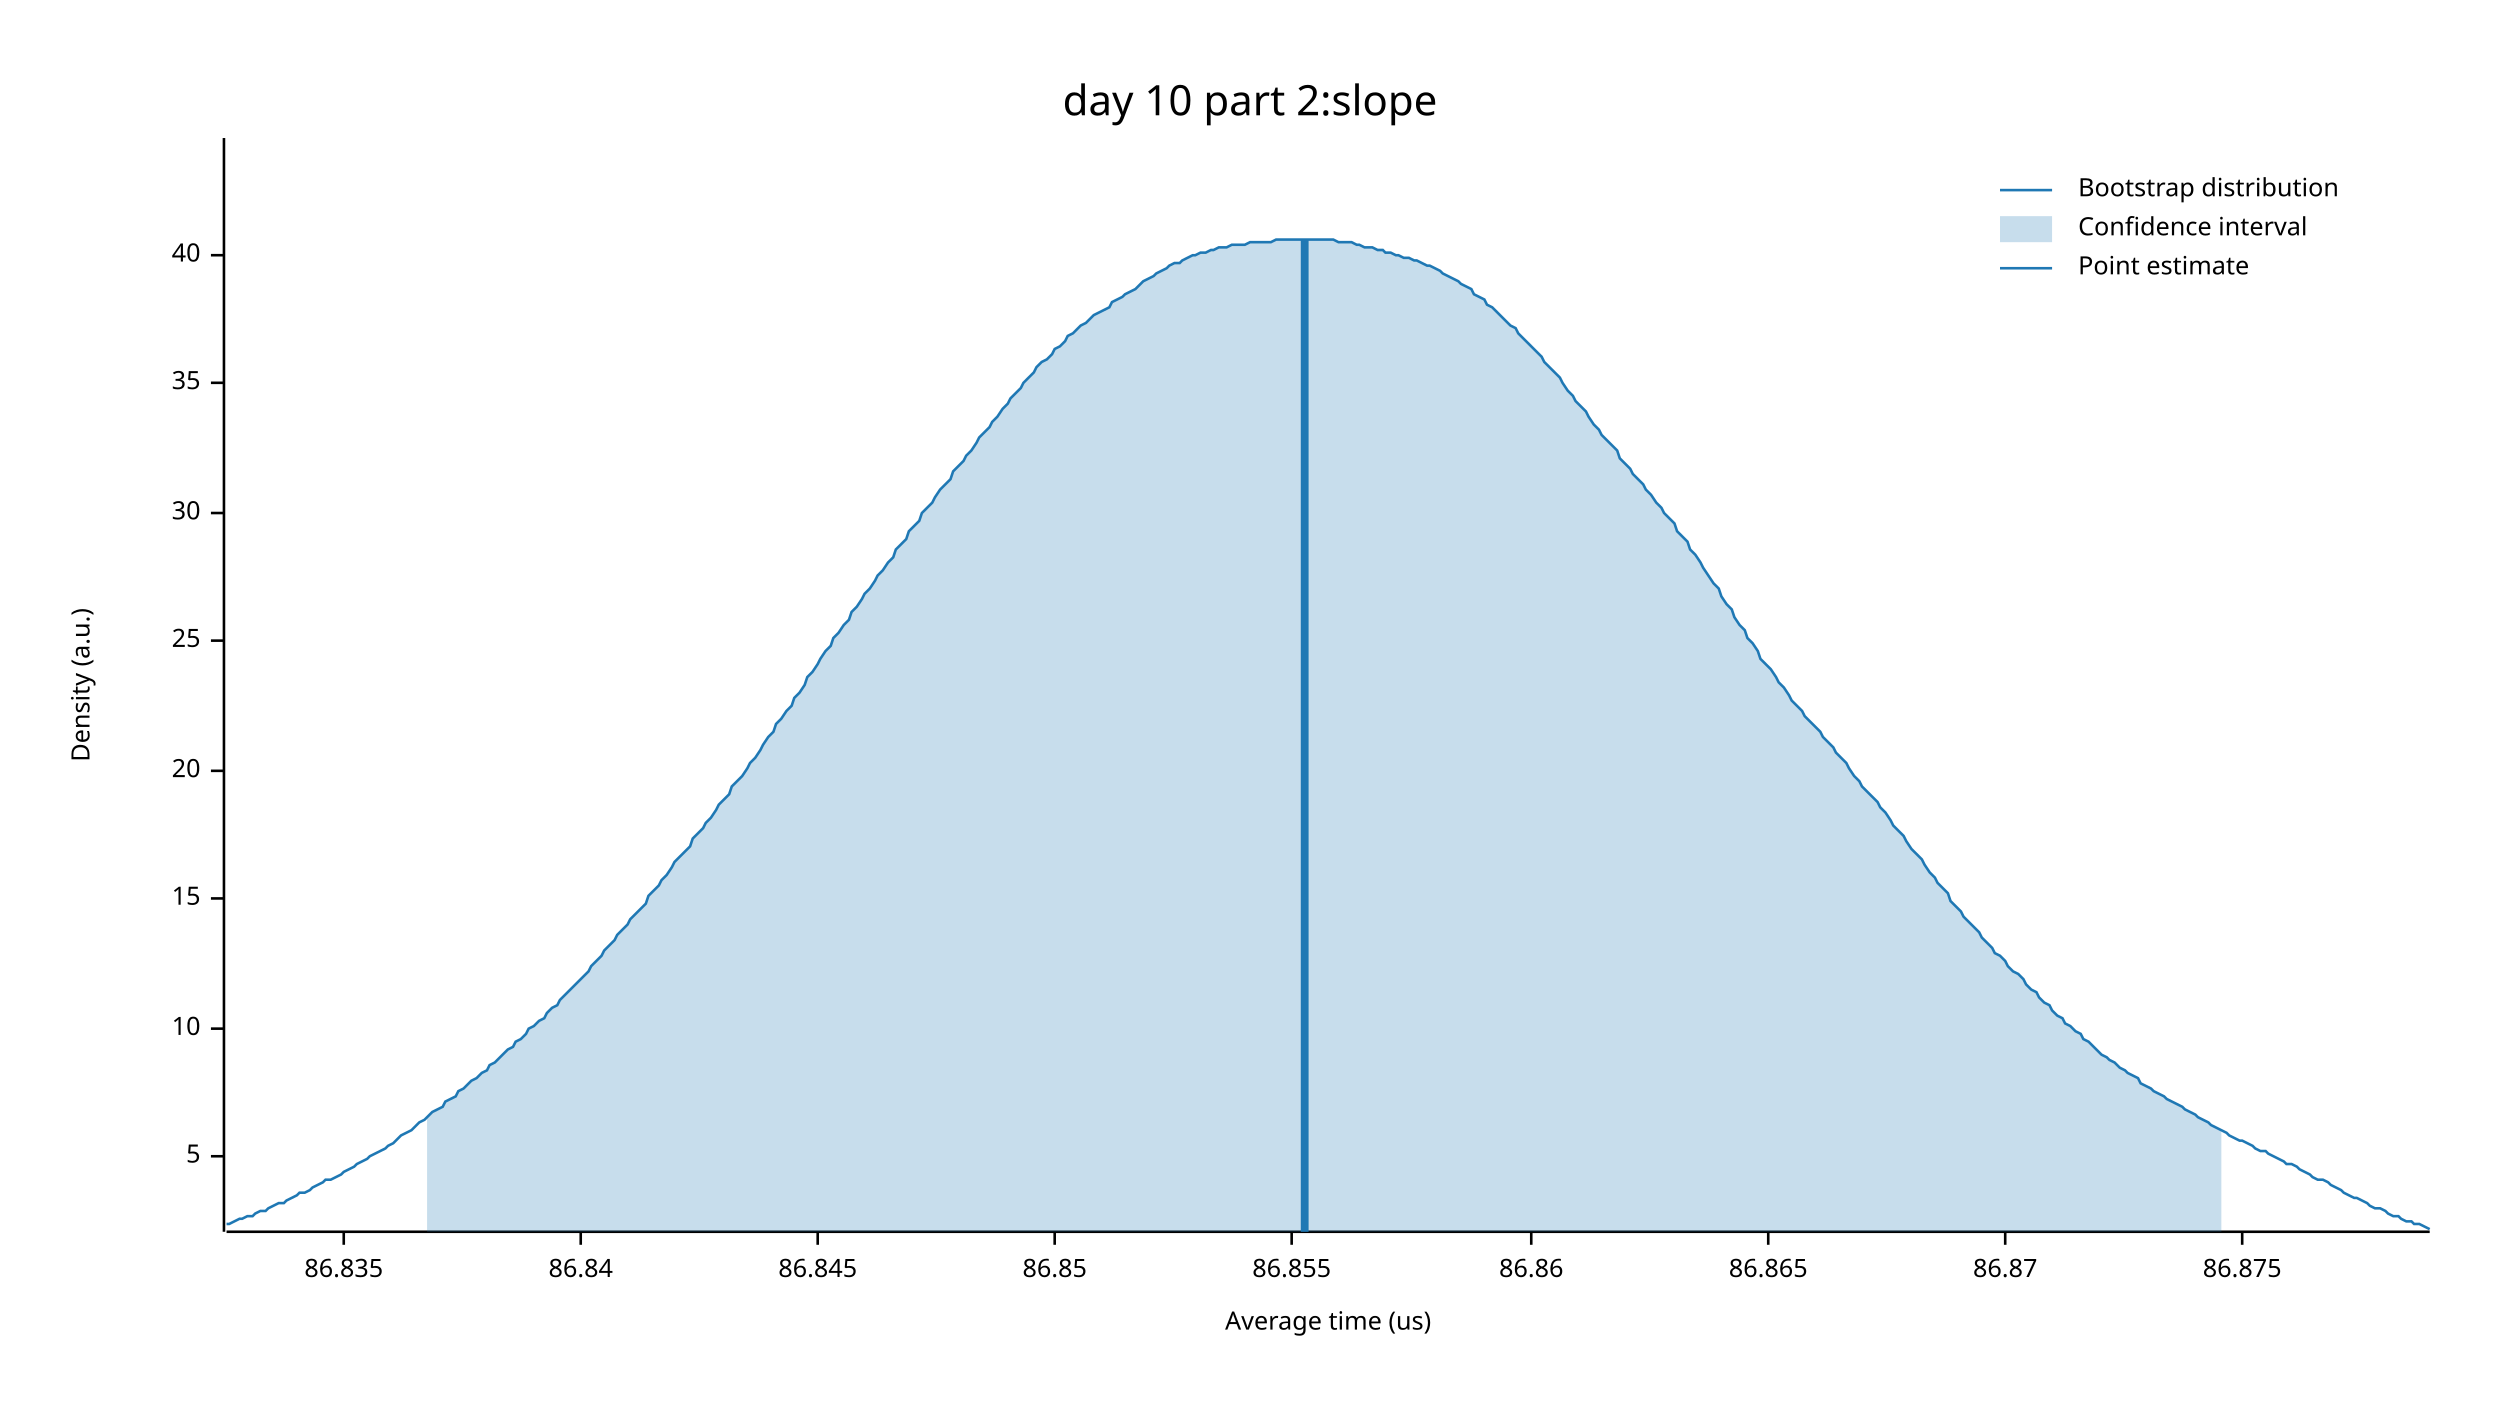
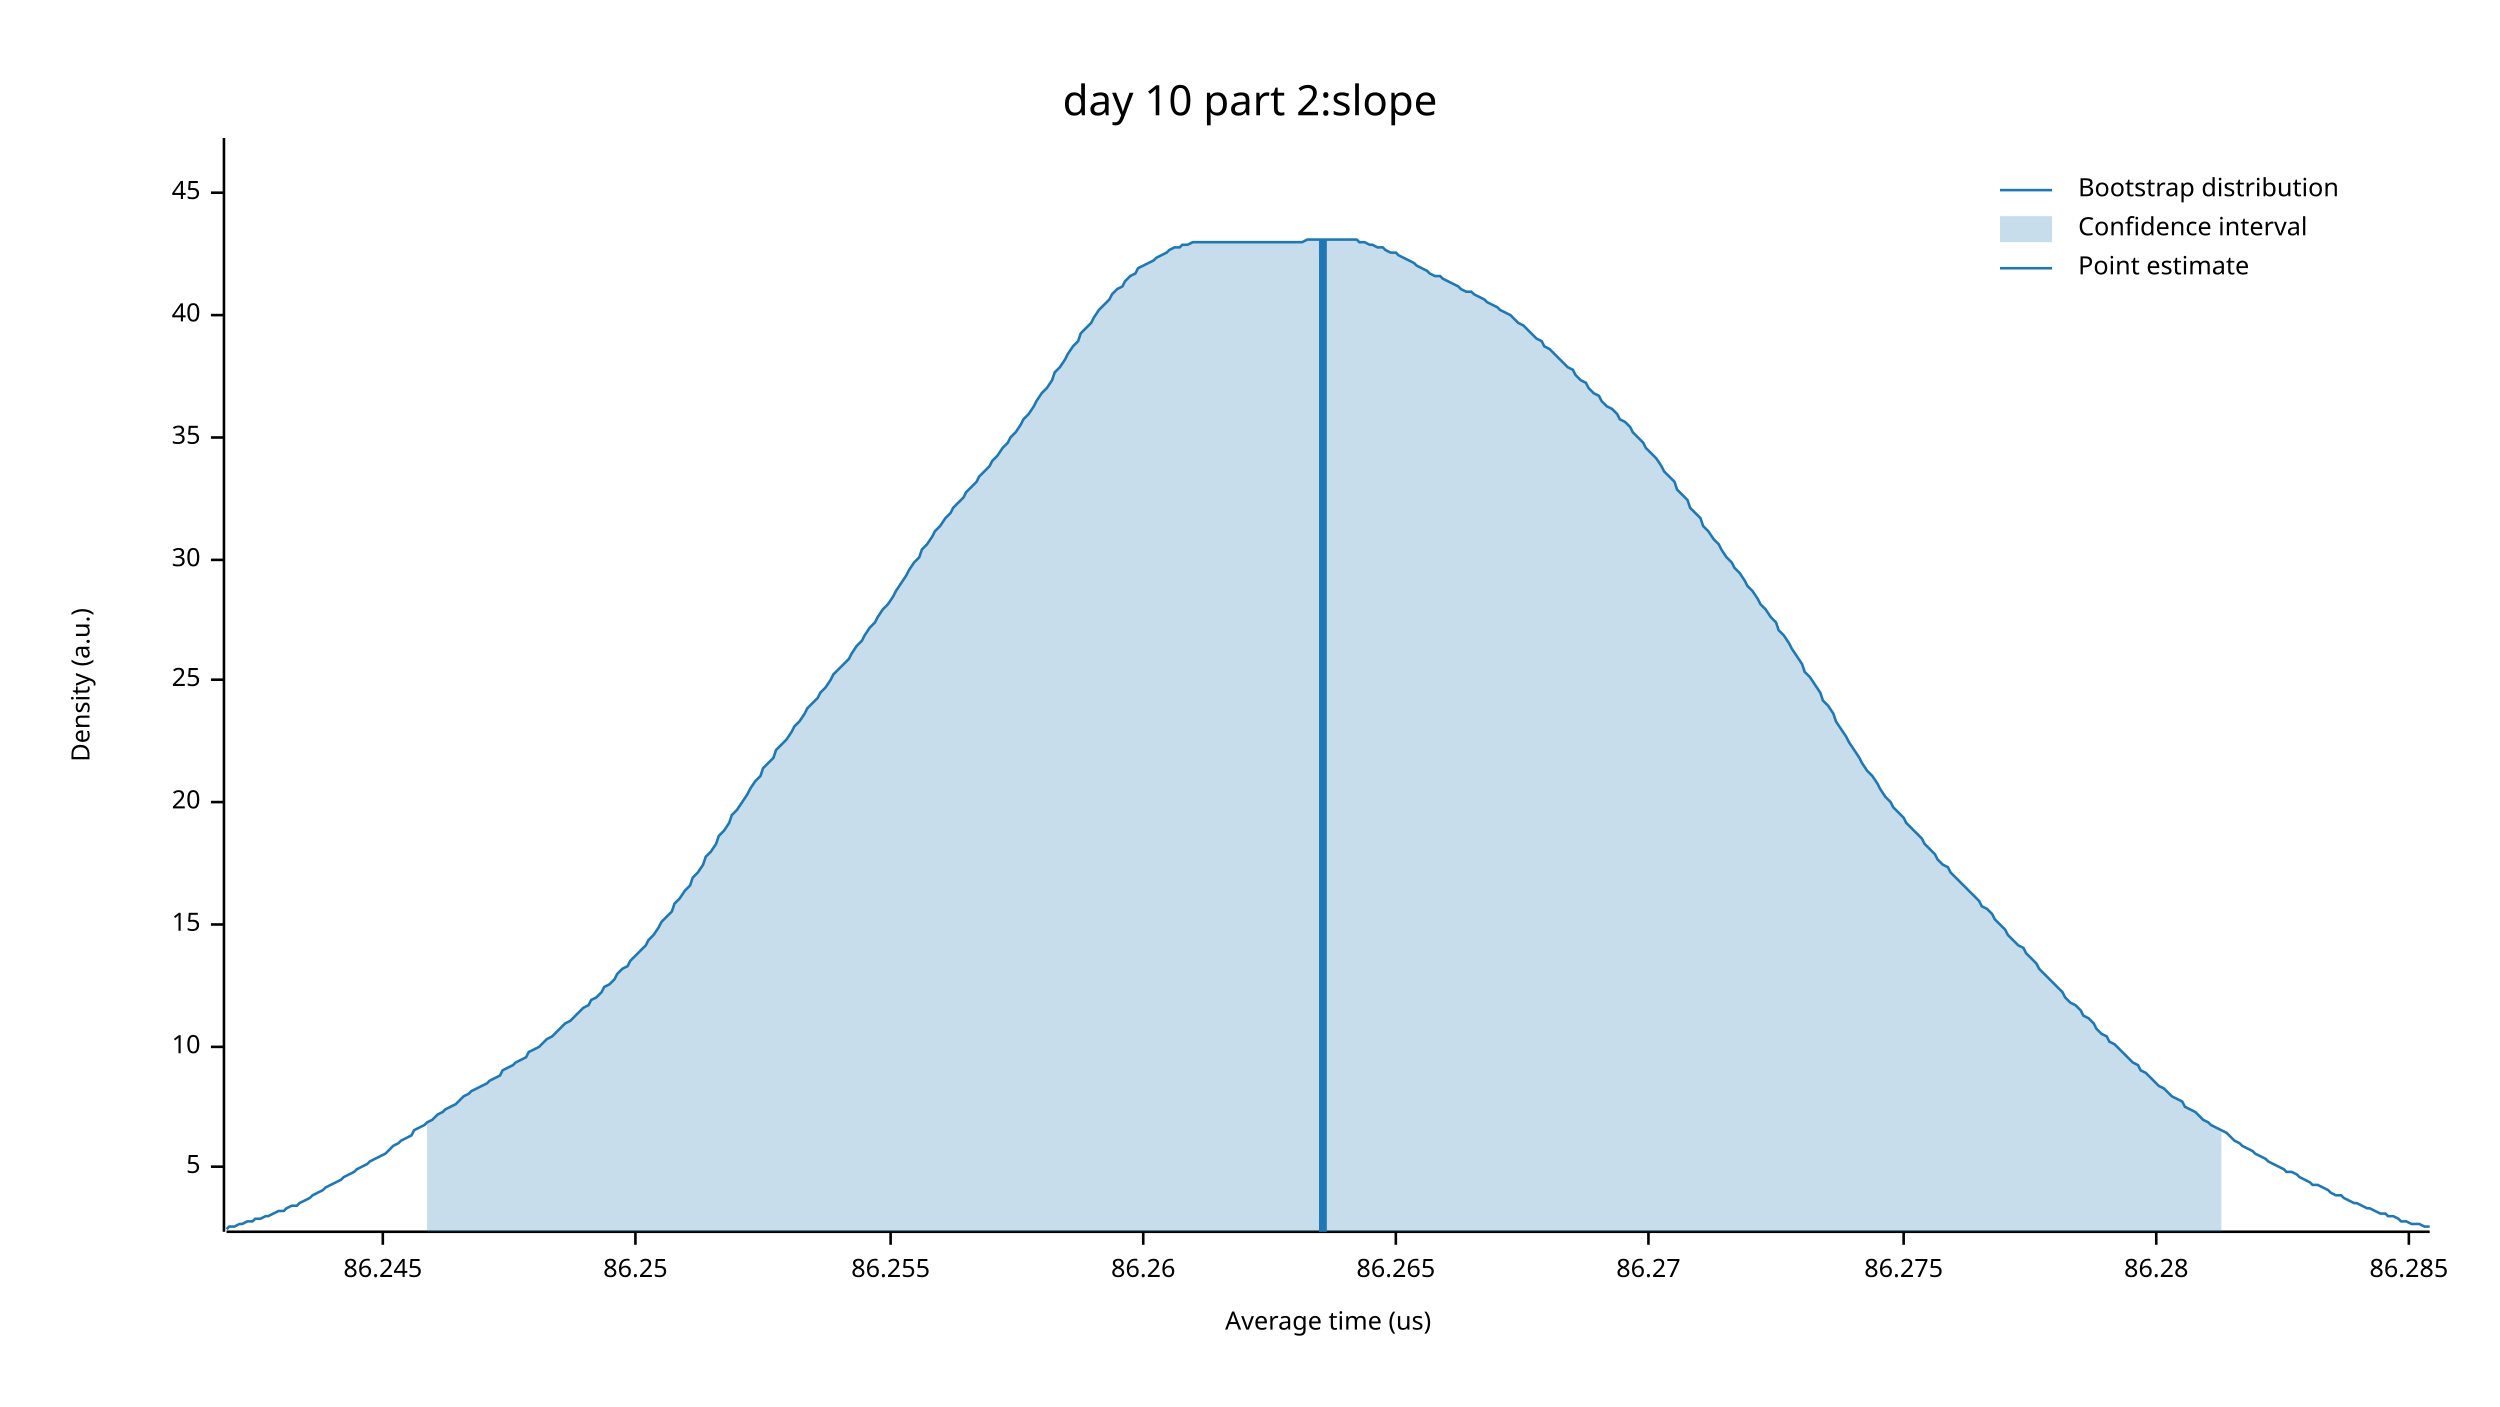
<svg xmlns="http://www.w3.org/2000/svg" width="960" height="540" viewBox="0 0 960 540">
  <text x="480" y="32" dy="0.76em" text-anchor="middle" font-family="sans-serif" font-size="16.129" opacity="1" fill="#000000">
day 10 part 2:slope
</text>
  <text x="27" y="263" dy="0.76em" text-anchor="middle" font-family="sans-serif" font-size="9.677" opacity="1" fill="#000000" transform="rotate(270, 27, 263)">
Density (a.u.)
</text>
  <text x="510" y="513" dy="-0.5ex" text-anchor="middle" font-family="sans-serif" font-size="9.677" opacity="1" fill="#000000">
Average time (us)
</text>
  <polyline fill="none" opacity="1" stroke="#000000" stroke-width="1" points="86,53 86,473 " />
-   <text x="77" y="444" dy="0.5ex" text-anchor="end" font-family="sans-serif" font-size="9.677" opacity="1" fill="#000000">
+   <text x="77" y="448" dy="0.5ex" text-anchor="end" font-family="sans-serif" font-size="9.677" opacity="1" fill="#000000">
5
</text>
-   <polyline fill="none" opacity="1" stroke="#000000" stroke-width="1" points="81,444 86,444 " />
-   <text x="77" y="395" dy="0.5ex" text-anchor="end" font-family="sans-serif" font-size="9.677" opacity="1" fill="#000000">
+   <polyline fill="none" opacity="1" stroke="#000000" stroke-width="1" points="81,448 86,448 " />
+   <text x="77" y="402" dy="0.5ex" text-anchor="end" font-family="sans-serif" font-size="9.677" opacity="1" fill="#000000">
10
</text>
-   <polyline fill="none" opacity="1" stroke="#000000" stroke-width="1" points="81,395 86,395 " />
-   <text x="77" y="345" dy="0.5ex" text-anchor="end" font-family="sans-serif" font-size="9.677" opacity="1" fill="#000000">
+   <polyline fill="none" opacity="1" stroke="#000000" stroke-width="1" points="81,402 86,402 " />
+   <text x="77" y="355" dy="0.5ex" text-anchor="end" font-family="sans-serif" font-size="9.677" opacity="1" fill="#000000">
15
</text>
-   <polyline fill="none" opacity="1" stroke="#000000" stroke-width="1" points="81,345 86,345 " />
-   <text x="77" y="296" dy="0.5ex" text-anchor="end" font-family="sans-serif" font-size="9.677" opacity="1" fill="#000000">
+   <polyline fill="none" opacity="1" stroke="#000000" stroke-width="1" points="81,355 86,355 " />
+   <text x="77" y="308" dy="0.5ex" text-anchor="end" font-family="sans-serif" font-size="9.677" opacity="1" fill="#000000">
20
</text>
-   <polyline fill="none" opacity="1" stroke="#000000" stroke-width="1" points="81,296 86,296 " />
-   <text x="77" y="246" dy="0.5ex" text-anchor="end" font-family="sans-serif" font-size="9.677" opacity="1" fill="#000000">
+   <polyline fill="none" opacity="1" stroke="#000000" stroke-width="1" points="81,308 86,308 " />
+   <text x="77" y="261" dy="0.5ex" text-anchor="end" font-family="sans-serif" font-size="9.677" opacity="1" fill="#000000">
25
</text>
-   <polyline fill="none" opacity="1" stroke="#000000" stroke-width="1" points="81,246 86,246 " />
-   <text x="77" y="197" dy="0.5ex" text-anchor="end" font-family="sans-serif" font-size="9.677" opacity="1" fill="#000000">
+   <polyline fill="none" opacity="1" stroke="#000000" stroke-width="1" points="81,261 86,261 " />
+   <text x="77" y="215" dy="0.5ex" text-anchor="end" font-family="sans-serif" font-size="9.677" opacity="1" fill="#000000">
30
</text>
-   <polyline fill="none" opacity="1" stroke="#000000" stroke-width="1" points="81,197 86,197 " />
-   <text x="77" y="147" dy="0.5ex" text-anchor="end" font-family="sans-serif" font-size="9.677" opacity="1" fill="#000000">
+   <polyline fill="none" opacity="1" stroke="#000000" stroke-width="1" points="81,215 86,215 " />
+   <text x="77" y="168" dy="0.5ex" text-anchor="end" font-family="sans-serif" font-size="9.677" opacity="1" fill="#000000">
35
</text>
-   <polyline fill="none" opacity="1" stroke="#000000" stroke-width="1" points="81,147 86,147 " />
-   <text x="77" y="98" dy="0.5ex" text-anchor="end" font-family="sans-serif" font-size="9.677" opacity="1" fill="#000000">
+   <polyline fill="none" opacity="1" stroke="#000000" stroke-width="1" points="81,168 86,168 " />
+   <text x="77" y="121" dy="0.5ex" text-anchor="end" font-family="sans-serif" font-size="9.677" opacity="1" fill="#000000">
40
</text>
-   <polyline fill="none" opacity="1" stroke="#000000" stroke-width="1" points="81,98 86,98 " />
+   <polyline fill="none" opacity="1" stroke="#000000" stroke-width="1" points="81,121 86,121 " />
+   <text x="77" y="74" dy="0.5ex" text-anchor="end" font-family="sans-serif" font-size="9.677" opacity="1" fill="#000000">
+ 45
+ </text>
+   <polyline fill="none" opacity="1" stroke="#000000" stroke-width="1" points="81,74 86,74 " />
  <polyline fill="none" opacity="1" stroke="#000000" stroke-width="1" points="87,473 933,473 " />
-   <text x="132" y="483" dy="0.76em" text-anchor="middle" font-family="sans-serif" font-size="9.677" opacity="1" fill="#000000">
- 86.835
+   <text x="147" y="483" dy="0.76em" text-anchor="middle" font-family="sans-serif" font-size="9.677" opacity="1" fill="#000000">
+ 86.245
</text>
-   <polyline fill="none" opacity="1" stroke="#000000" stroke-width="1" points="132,473 132,478 " />
-   <text x="223" y="483" dy="0.76em" text-anchor="middle" font-family="sans-serif" font-size="9.677" opacity="1" fill="#000000">
- 86.84
+   <polyline fill="none" opacity="1" stroke="#000000" stroke-width="1" points="147,473 147,478 " />
+   <text x="244" y="483" dy="0.76em" text-anchor="middle" font-family="sans-serif" font-size="9.677" opacity="1" fill="#000000">
+ 86.25
</text>
-   <polyline fill="none" opacity="1" stroke="#000000" stroke-width="1" points="223,473 223,478 " />
-   <text x="314" y="483" dy="0.76em" text-anchor="middle" font-family="sans-serif" font-size="9.677" opacity="1" fill="#000000">
- 86.845
+   <polyline fill="none" opacity="1" stroke="#000000" stroke-width="1" points="244,473 244,478 " />
+   <text x="342" y="483" dy="0.76em" text-anchor="middle" font-family="sans-serif" font-size="9.677" opacity="1" fill="#000000">
+ 86.255
</text>
-   <polyline fill="none" opacity="1" stroke="#000000" stroke-width="1" points="314,473 314,478 " />
-   <text x="405" y="483" dy="0.76em" text-anchor="middle" font-family="sans-serif" font-size="9.677" opacity="1" fill="#000000">
- 86.85
+   <polyline fill="none" opacity="1" stroke="#000000" stroke-width="1" points="342,473 342,478 " />
+   <text x="439" y="483" dy="0.76em" text-anchor="middle" font-family="sans-serif" font-size="9.677" opacity="1" fill="#000000">
+ 86.26
</text>
-   <polyline fill="none" opacity="1" stroke="#000000" stroke-width="1" points="405,473 405,478 " />
-   <text x="496" y="483" dy="0.76em" text-anchor="middle" font-family="sans-serif" font-size="9.677" opacity="1" fill="#000000">
- 86.855
+   <polyline fill="none" opacity="1" stroke="#000000" stroke-width="1" points="439,473 439,478 " />
+   <text x="536" y="483" dy="0.76em" text-anchor="middle" font-family="sans-serif" font-size="9.677" opacity="1" fill="#000000">
+ 86.265
</text>
-   <polyline fill="none" opacity="1" stroke="#000000" stroke-width="1" points="496,473 496,478 " />
-   <text x="588" y="483" dy="0.76em" text-anchor="middle" font-family="sans-serif" font-size="9.677" opacity="1" fill="#000000">
- 86.86
+   <polyline fill="none" opacity="1" stroke="#000000" stroke-width="1" points="536,473 536,478 " />
+   <text x="633" y="483" dy="0.76em" text-anchor="middle" font-family="sans-serif" font-size="9.677" opacity="1" fill="#000000">
+ 86.27
</text>
-   <polyline fill="none" opacity="1" stroke="#000000" stroke-width="1" points="588,473 588,478 " />
-   <text x="679" y="483" dy="0.76em" text-anchor="middle" font-family="sans-serif" font-size="9.677" opacity="1" fill="#000000">
- 86.865
+   <polyline fill="none" opacity="1" stroke="#000000" stroke-width="1" points="633,473 633,478 " />
+   <text x="731" y="483" dy="0.76em" text-anchor="middle" font-family="sans-serif" font-size="9.677" opacity="1" fill="#000000">
+ 86.275
</text>
-   <polyline fill="none" opacity="1" stroke="#000000" stroke-width="1" points="679,473 679,478 " />
-   <text x="770" y="483" dy="0.76em" text-anchor="middle" font-family="sans-serif" font-size="9.677" opacity="1" fill="#000000">
- 86.87
+   <polyline fill="none" opacity="1" stroke="#000000" stroke-width="1" points="731,473 731,478 " />
+   <text x="828" y="483" dy="0.76em" text-anchor="middle" font-family="sans-serif" font-size="9.677" opacity="1" fill="#000000">
+ 86.28
</text>
-   <polyline fill="none" opacity="1" stroke="#000000" stroke-width="1" points="770,473 770,478 " />
-   <text x="861" y="483" dy="0.76em" text-anchor="middle" font-family="sans-serif" font-size="9.677" opacity="1" fill="#000000">
- 86.875
+   <polyline fill="none" opacity="1" stroke="#000000" stroke-width="1" points="828,473 828,478 " />
+   <text x="925" y="483" dy="0.76em" text-anchor="middle" font-family="sans-serif" font-size="9.677" opacity="1" fill="#000000">
+ 86.285
</text>
-   <polyline fill="none" opacity="1" stroke="#000000" stroke-width="1" points="861,473 861,478 " />
-   <polyline fill="none" opacity="1" stroke="#1F78B4" stroke-width="1" points="87,470 88,470 90,469 92,468 93,468 95,467 97,467 98,466 100,465 102,465 103,464 105,463 107,462 109,462 110,461 112,460 114,459 115,458 117,458 119,457 120,456 122,455 124,454 125,453 127,453 129,452 131,451 132,450 134,449 136,448 137,447 139,446 141,445 142,444 144,443 146,442 148,441 149,440 151,439 153,437 154,436 156,435 158,434 159,433 161,431 163,430 164,429 166,427 168,426 170,425 171,423 173,422 175,421 176,419 178,418 180,416 181,415 183,414 185,412 187,411 188,409 190,408 192,406 193,405 195,403 197,402 198,400 200,399 202,397 203,395 205,394 207,392 209,391 210,389 212,387 214,386 215,384 217,382 219,380 220,379 222,377 224,375 226,373 227,371 229,369 231,367 232,365 234,363 236,361 237,359 239,357 241,355 242,353 244,351 246,349 248,347 249,344 251,342 253,340 254,338 256,336 258,333 259,331 261,329 263,327 265,325 266,322 268,320 270,318 271,316 273,314 275,311 276,309 278,307 280,305 281,302 283,300 285,298 287,295 288,293 290,291 292,288 293,286 295,283 297,281 298,278 300,276 302,273 304,271 305,268 307,266 309,263 310,260 312,258 314,255 315,253 317,250 319,248 320,245 322,243 324,240 326,238 327,235 329,233 331,230 332,228 334,226 336,223 337,221 339,219 341,216 343,214 344,211 346,209 348,207 349,204 351,202 353,200 354,197 356,195 358,193 359,191 361,188 363,186 365,184 366,181 368,179 370,177 371,175 373,173 375,170 376,168 378,166 380,164 381,162 383,160 385,157 387,155 388,153 390,151 392,149 393,147 395,145 397,143 398,141 400,139 402,138 404,136 405,134 407,133 409,131 410,129 412,128 414,126 415,125 417,124 419,122 420,121 422,120 424,119 426,118 427,116 429,115 431,114 432,113 434,112 436,111 437,110 439,108 441,107 443,106 444,105 446,104 448,103 449,102 451,101 453,101 454,100 456,99 458,98 459,98 461,97 463,97 465,96 466,96 468,95 470,95 471,95 473,94 475,94 476,94 478,94 480,93 482,93 483,93 485,93 487,93 488,93 490,92 492,92 493,92 495,92 497,92 498,92 500,92 502,92 504,92 505,92 507,92 509,92 510,92 512,92 514,93 515,93 517,93 519,93 521,94 522,94 524,95 526,95 527,95 529,96 531,96 532,97 534,97 536,98 537,98 539,99 541,99 543,100 544,100 546,101 548,102 549,102 551,103 553,104 554,105 556,106 558,107 560,108 561,109 563,110 565,111 566,113 568,114 570,115 571,117 573,118 575,120 576,121 578,123 580,125 582,126 583,128 585,130 587,132 588,133 590,135 592,137 593,139 595,141 597,143 599,145 600,147 602,150 604,152 605,154 607,156 609,158 610,160 612,163 614,165 615,167 617,169 619,171 621,173 622,176 624,178 626,180 627,182 629,184 631,186 632,188 634,190 636,193 638,195 639,197 641,199 643,201 644,204 646,206 648,208 649,211 651,213 653,216 654,218 656,221 658,224 660,226 661,229 663,232 665,234 666,237 668,240 670,242 671,245 673,247 675,250 676,253 678,255 680,257 682,260 683,262 685,264 687,267 688,269 690,271 692,273 693,275 695,277 697,279 699,281 700,283 702,285 704,287 705,289 707,291 709,293 710,295 712,298 714,300 715,302 717,304 719,306 721,308 722,310 724,312 726,315 727,317 729,319 731,321 732,323 734,326 736,328 738,330 739,332 741,335 743,337 744,339 746,341 748,343 749,346 751,348 753,350 754,352 756,354 758,356 760,358 761,360 763,362 765,364 766,366 768,367 770,369 771,371 773,373 775,374 777,376 778,378 780,380 782,381 783,383 785,385 787,386 788,388 790,390 792,391 793,393 795,394 797,396 799,397 800,399 802,400 804,402 805,403 807,405 809,406 810,407 812,408 814,410 816,411 817,412 819,413 821,414 822,416 824,417 826,418 827,419 829,420 831,421 832,422 834,423 836,424 838,425 839,426 841,427 843,428 844,429 846,430 848,431 849,432 851,433 853,434 855,435 856,436 858,437 860,438 861,438 863,439 865,440 866,441 868,442 870,442 871,443 873,444 875,445 877,446 878,447 880,447 882,448 883,449 885,450 887,451 888,452 890,453 892,453 894,454 895,455 897,456 899,457 900,458 902,459 904,460 905,460 907,461 909,462 910,463 912,464 914,464 916,465 917,466 919,467 921,467 922,468 924,469 926,469 927,470 929,470 931,471 933,472 " />
-   <polygon opacity="0.25" fill="#1F78B4" points="164,429 166,427 168,426 170,425 171,423 173,422 175,421 176,419 178,418 180,416 181,415 183,414 185,412 187,411 188,409 190,408 192,406 193,405 195,403 197,402 198,400 200,399 202,397 203,395 205,394 207,392 209,391 210,389 212,387 214,386 215,384 217,382 219,380 220,379 222,377 224,375 226,373 227,371 229,369 231,367 232,365 234,363 236,361 237,359 239,357 241,355 242,353 244,351 246,349 248,347 249,344 251,342 253,340 254,338 256,336 258,333 259,331 261,329 263,327 265,325 266,322 268,320 270,318 271,316 273,314 275,311 276,309 278,307 280,305 281,302 283,300 285,298 287,295 288,293 290,291 292,288 293,286 295,283 297,281 298,278 300,276 302,273 304,271 305,268 307,266 309,263 310,260 312,258 314,255 315,253 317,250 319,248 320,245 322,243 324,240 326,238 327,235 329,233 331,230 332,228 334,226 336,223 337,221 339,219 341,216 343,214 344,211 346,209 348,207 349,204 351,202 353,200 354,197 356,195 358,193 359,191 361,188 363,186 365,184 366,181 368,179 370,177 371,175 373,173 375,170 376,168 378,166 380,164 381,162 383,160 385,157 387,155 388,153 390,151 392,149 393,147 395,145 397,143 398,141 400,139 402,138 404,136 405,134 407,133 409,131 410,129 412,128 414,126 415,125 417,124 419,122 420,121 422,120 424,119 426,118 427,116 429,115 431,114 432,113 434,112 436,111 437,110 439,108 441,107 443,106 444,105 446,104 448,103 449,102 451,101 453,101 454,100 456,99 458,98 459,98 461,97 463,97 465,96 466,96 468,95 470,95 471,95 473,94 475,94 476,94 478,94 480,93 482,93 483,93 485,93 487,93 488,93 490,92 492,92 493,92 495,92 497,92 498,92 500,92 502,92 504,92 505,92 507,92 509,92 510,92 512,92 514,93 515,93 517,93 519,93 521,94 522,94 524,95 526,95 527,95 529,96 531,96 532,97 534,97 536,98 537,98 539,99 541,99 543,100 544,100 546,101 548,102 549,102 551,103 553,104 554,105 556,106 558,107 560,108 561,109 563,110 565,111 566,113 568,114 570,115 571,117 573,118 575,120 576,121 578,123 580,125 582,126 583,128 585,130 587,132 588,133 590,135 592,137 593,139 595,141 597,143 599,145 600,147 602,150 604,152 605,154 607,156 609,158 610,160 612,163 614,165 615,167 617,169 619,171 621,173 622,176 624,178 626,180 627,182 629,184 631,186 632,188 634,190 636,193 638,195 639,197 641,199 643,201 644,204 646,206 648,208 649,211 651,213 653,216 654,218 656,221 658,224 660,226 661,229 663,232 665,234 666,237 668,240 670,242 671,245 673,247 675,250 676,253 678,255 680,257 682,260 683,262 685,264 687,267 688,269 690,271 692,273 693,275 695,277 697,279 699,281 700,283 702,285 704,287 705,289 707,291 709,293 710,295 712,298 714,300 715,302 717,304 719,306 721,308 722,310 724,312 726,315 727,317 729,319 731,321 732,323 734,326 736,328 738,330 739,332 741,335 743,337 744,339 746,341 748,343 749,346 751,348 753,350 754,352 756,354 758,356 760,358 761,360 763,362 765,364 766,366 768,367 770,369 771,371 773,373 775,374 777,376 778,378 780,380 782,381 783,383 785,385 787,386 788,388 790,390 792,391 793,393 795,394 797,396 799,397 800,399 802,400 804,402 805,403 807,405 809,406 810,407 812,408 814,410 816,411 817,412 819,413 821,414 822,416 824,417 826,418 827,419 829,420 831,421 832,422 834,423 836,424 838,425 839,426 841,427 843,428 844,429 846,430 848,431 849,432 851,433 853,434 853,473 164,473 " />
-   <polyline fill="none" opacity="1" stroke="#1F78B4" stroke-width="3" points="501,473 501,92 " />
+   <polyline fill="none" opacity="1" stroke="#000000" stroke-width="1" points="925,473 925,478 " />
+   <polyline fill="none" opacity="1" stroke="#1F78B4" stroke-width="1" points="87,472 88,471 90,471 92,470 93,470 95,469 97,469 98,468 100,468 102,467 103,467 105,466 107,465 109,465 110,464 112,463 114,463 115,462 117,461 119,460 120,459 122,458 124,457 125,456 127,455 129,454 131,453 132,452 134,451 136,450 137,449 139,448 141,447 142,446 144,445 146,444 148,443 149,442 151,440 153,439 154,438 156,437 158,436 159,434 161,433 163,432 164,431 166,430 168,428 170,427 171,426 173,425 175,424 176,423 178,421 180,420 181,419 183,418 185,417 187,416 188,415 190,414 192,413 193,411 195,410 197,409 198,408 200,407 202,406 203,404 205,403 207,402 209,400 210,399 212,398 214,396 215,395 217,393 219,392 220,391 222,389 224,387 226,386 227,384 229,383 231,381 232,379 234,378 236,376 237,374 239,372 241,371 242,369 244,367 246,365 248,363 249,361 251,359 253,356 254,354 256,352 258,350 259,347 261,345 263,342 265,340 266,337 268,335 270,332 271,329 273,327 275,324 276,321 278,319 280,316 281,313 283,311 285,308 287,305 288,303 290,300 292,298 293,295 295,293 297,291 298,288 300,286 302,284 304,281 305,279 307,277 309,274 310,272 312,270 314,268 315,266 317,264 319,261 320,259 322,257 324,255 326,253 327,251 329,248 331,246 332,244 334,241 336,239 337,237 339,234 341,232 343,229 344,227 346,224 348,221 349,219 351,216 353,214 354,211 356,209 358,206 359,204 361,202 363,199 365,197 366,195 368,193 370,191 371,189 373,187 375,185 376,183 378,181 380,179 381,177 383,175 385,172 387,170 388,168 390,166 392,163 393,161 395,159 397,156 398,154 400,151 402,149 404,146 405,143 407,141 409,138 410,136 412,133 414,131 415,128 417,126 419,124 420,122 422,119 424,117 426,115 427,113 429,111 431,110 432,108 434,106 436,105 437,103 439,102 441,101 443,100 444,99 446,98 448,97 449,96 451,95 453,95 454,94 456,94 458,93 459,93 461,93 463,93 465,93 466,93 468,93 470,93 471,93 473,93 475,93 476,93 478,93 480,93 482,93 483,93 485,93 487,93 488,93 490,93 492,93 493,93 495,93 497,93 498,93 500,93 502,92 504,92 505,92 507,92 509,92 510,92 512,92 514,92 515,92 517,92 519,92 521,92 522,93 524,93 526,94 527,94 529,95 531,95 532,96 534,97 536,97 537,98 539,99 541,100 543,101 544,102 546,103 548,104 549,105 551,106 553,106 554,107 556,108 558,109 560,110 561,111 563,112 565,112 566,113 568,114 570,115 571,116 573,117 575,118 576,119 578,120 580,121 582,123 583,124 585,125 587,127 588,128 590,130 592,131 593,133 595,134 597,136 599,138 600,139 602,141 604,142 605,144 607,146 609,147 610,149 612,151 614,152 615,154 617,156 619,157 621,159 622,161 624,162 626,164 627,166 629,168 631,170 632,172 634,174 636,176 638,179 639,181 641,183 643,185 644,188 646,190 648,192 649,195 651,197 653,199 654,202 656,204 658,207 660,209 661,211 663,214 665,216 666,218 668,220 670,223 671,225 673,227 675,230 676,232 678,234 680,237 682,239 683,242 685,244 687,247 688,249 690,252 692,255 693,258 695,260 697,263 699,266 700,269 702,271 704,274 705,277 707,280 709,283 710,285 712,288 714,291 715,293 717,296 719,298 721,301 722,303 724,306 726,308 727,310 729,312 731,314 732,316 734,318 736,320 738,322 739,324 741,326 743,328 744,330 746,332 748,333 749,335 751,337 753,339 754,340 756,342 758,344 760,346 761,348 763,349 765,351 766,353 768,355 770,357 771,359 773,361 775,363 777,364 778,366 780,368 782,370 783,372 785,374 787,376 788,377 790,379 792,381 793,383 795,385 797,386 799,388 800,390 802,391 804,393 805,395 807,397 809,398 810,400 812,401 814,403 816,405 817,406 819,408 821,409 822,411 824,412 826,414 827,415 829,417 831,418 832,419 834,421 836,422 838,423 839,425 841,426 843,427 844,428 846,430 848,431 849,432 851,433 853,434 855,435 856,436 858,438 860,439 861,440 863,441 865,442 866,443 868,444 870,445 871,446 873,447 875,448 877,449 878,450 880,450 882,451 883,452 885,453 887,454 888,455 890,455 892,456 894,457 895,458 897,459 899,459 900,460 902,461 904,462 905,462 907,463 909,464 910,464 912,465 914,466 916,466 917,467 919,467 921,468 922,469 924,469 926,470 927,470 929,470 931,471 933,471 " />
+   <polygon opacity="0.25" fill="#1F78B4" points="164,431 166,430 168,428 170,427 171,426 173,425 175,424 176,423 178,421 180,420 181,419 183,418 185,417 187,416 188,415 190,414 192,413 193,411 195,410 197,409 198,408 200,407 202,406 203,404 205,403 207,402 209,400 210,399 212,398 214,396 215,395 217,393 219,392 220,391 222,389 224,387 226,386 227,384 229,383 231,381 232,379 234,378 236,376 237,374 239,372 241,371 242,369 244,367 246,365 248,363 249,361 251,359 253,356 254,354 256,352 258,350 259,347 261,345 263,342 265,340 266,337 268,335 270,332 271,329 273,327 275,324 276,321 278,319 280,316 281,313 283,311 285,308 287,305 288,303 290,300 292,298 293,295 295,293 297,291 298,288 300,286 302,284 304,281 305,279 307,277 309,274 310,272 312,270 314,268 315,266 317,264 319,261 320,259 322,257 324,255 326,253 327,251 329,248 331,246 332,244 334,241 336,239 337,237 339,234 341,232 343,229 344,227 346,224 348,221 349,219 351,216 353,214 354,211 356,209 358,206 359,204 361,202 363,199 365,197 366,195 368,193 370,191 371,189 373,187 375,185 376,183 378,181 380,179 381,177 383,175 385,172 387,170 388,168 390,166 392,163 393,161 395,159 397,156 398,154 400,151 402,149 404,146 405,143 407,141 409,138 410,136 412,133 414,131 415,128 417,126 419,124 420,122 422,119 424,117 426,115 427,113 429,111 431,110 432,108 434,106 436,105 437,103 439,102 441,101 443,100 444,99 446,98 448,97 449,96 451,95 453,95 454,94 456,94 458,93 459,93 461,93 463,93 465,93 466,93 468,93 470,93 471,93 473,93 475,93 476,93 478,93 480,93 482,93 483,93 485,93 487,93 488,93 490,93 492,93 493,93 495,93 497,93 498,93 500,93 502,92 504,92 505,92 507,92 509,92 510,92 512,92 514,92 515,92 517,92 519,92 521,92 522,93 524,93 526,94 527,94 529,95 531,95 532,96 534,97 536,97 537,98 539,99 541,100 543,101 544,102 546,103 548,104 549,105 551,106 553,106 554,107 556,108 558,109 560,110 561,111 563,112 565,112 566,113 568,114 570,115 571,116 573,117 575,118 576,119 578,120 580,121 582,123 583,124 585,125 587,127 588,128 590,130 592,131 593,133 595,134 597,136 599,138 600,139 602,141 604,142 605,144 607,146 609,147 610,149 612,151 614,152 615,154 617,156 619,157 621,159 622,161 624,162 626,164 627,166 629,168 631,170 632,172 634,174 636,176 638,179 639,181 641,183 643,185 644,188 646,190 648,192 649,195 651,197 653,199 654,202 656,204 658,207 660,209 661,211 663,214 665,216 666,218 668,220 670,223 671,225 673,227 675,230 676,232 678,234 680,237 682,239 683,242 685,244 687,247 688,249 690,252 692,255 693,258 695,260 697,263 699,266 700,269 702,271 704,274 705,277 707,280 709,283 710,285 712,288 714,291 715,293 717,296 719,298 721,301 722,303 724,306 726,308 727,310 729,312 731,314 732,316 734,318 736,320 738,322 739,324 741,326 743,328 744,330 746,332 748,333 749,335 751,337 753,339 754,340 756,342 758,344 760,346 761,348 763,349 765,351 766,353 768,355 770,357 771,359 773,361 775,363 777,364 778,366 780,368 782,370 783,372 785,374 787,376 788,377 790,379 792,381 793,383 795,385 797,386 799,388 800,390 802,391 804,393 805,395 807,397 809,398 810,400 812,401 814,403 816,405 817,406 819,408 821,409 822,411 824,412 826,414 827,415 829,417 831,418 832,419 834,421 836,422 838,423 839,425 841,426 843,427 844,428 846,430 848,431 849,432 851,433 853,434 853,473 164,473 " />
+   <polyline fill="none" opacity="1" stroke="#1F78B4" stroke-width="3" points="508,473 508,92 " />
  <text x="798" y="68" dy="0.76em" text-anchor="start" font-family="sans-serif" font-size="9.677" opacity="1" fill="#000000">
Bootstrap distribution
</text>
  <text x="798" y="83" dy="0.76em" text-anchor="start" font-family="sans-serif" font-size="9.677" opacity="1" fill="#000000">
Confidence interval
</text>
  <text x="798" y="98" dy="0.76em" text-anchor="start" font-family="sans-serif" font-size="9.677" opacity="1" fill="#000000">
Point estimate
</text>
  <polyline fill="none" opacity="1" stroke="#1F78B4" stroke-width="1" points="768,73 788,73 " />
  <rect x="768" y="83" width="20" height="10" opacity="0.25" fill="#1F78B4" stroke="none" />
  <polyline fill="none" opacity="1" stroke="#1F78B4" stroke-width="1" points="768,103 788,103 " />
</svg>
